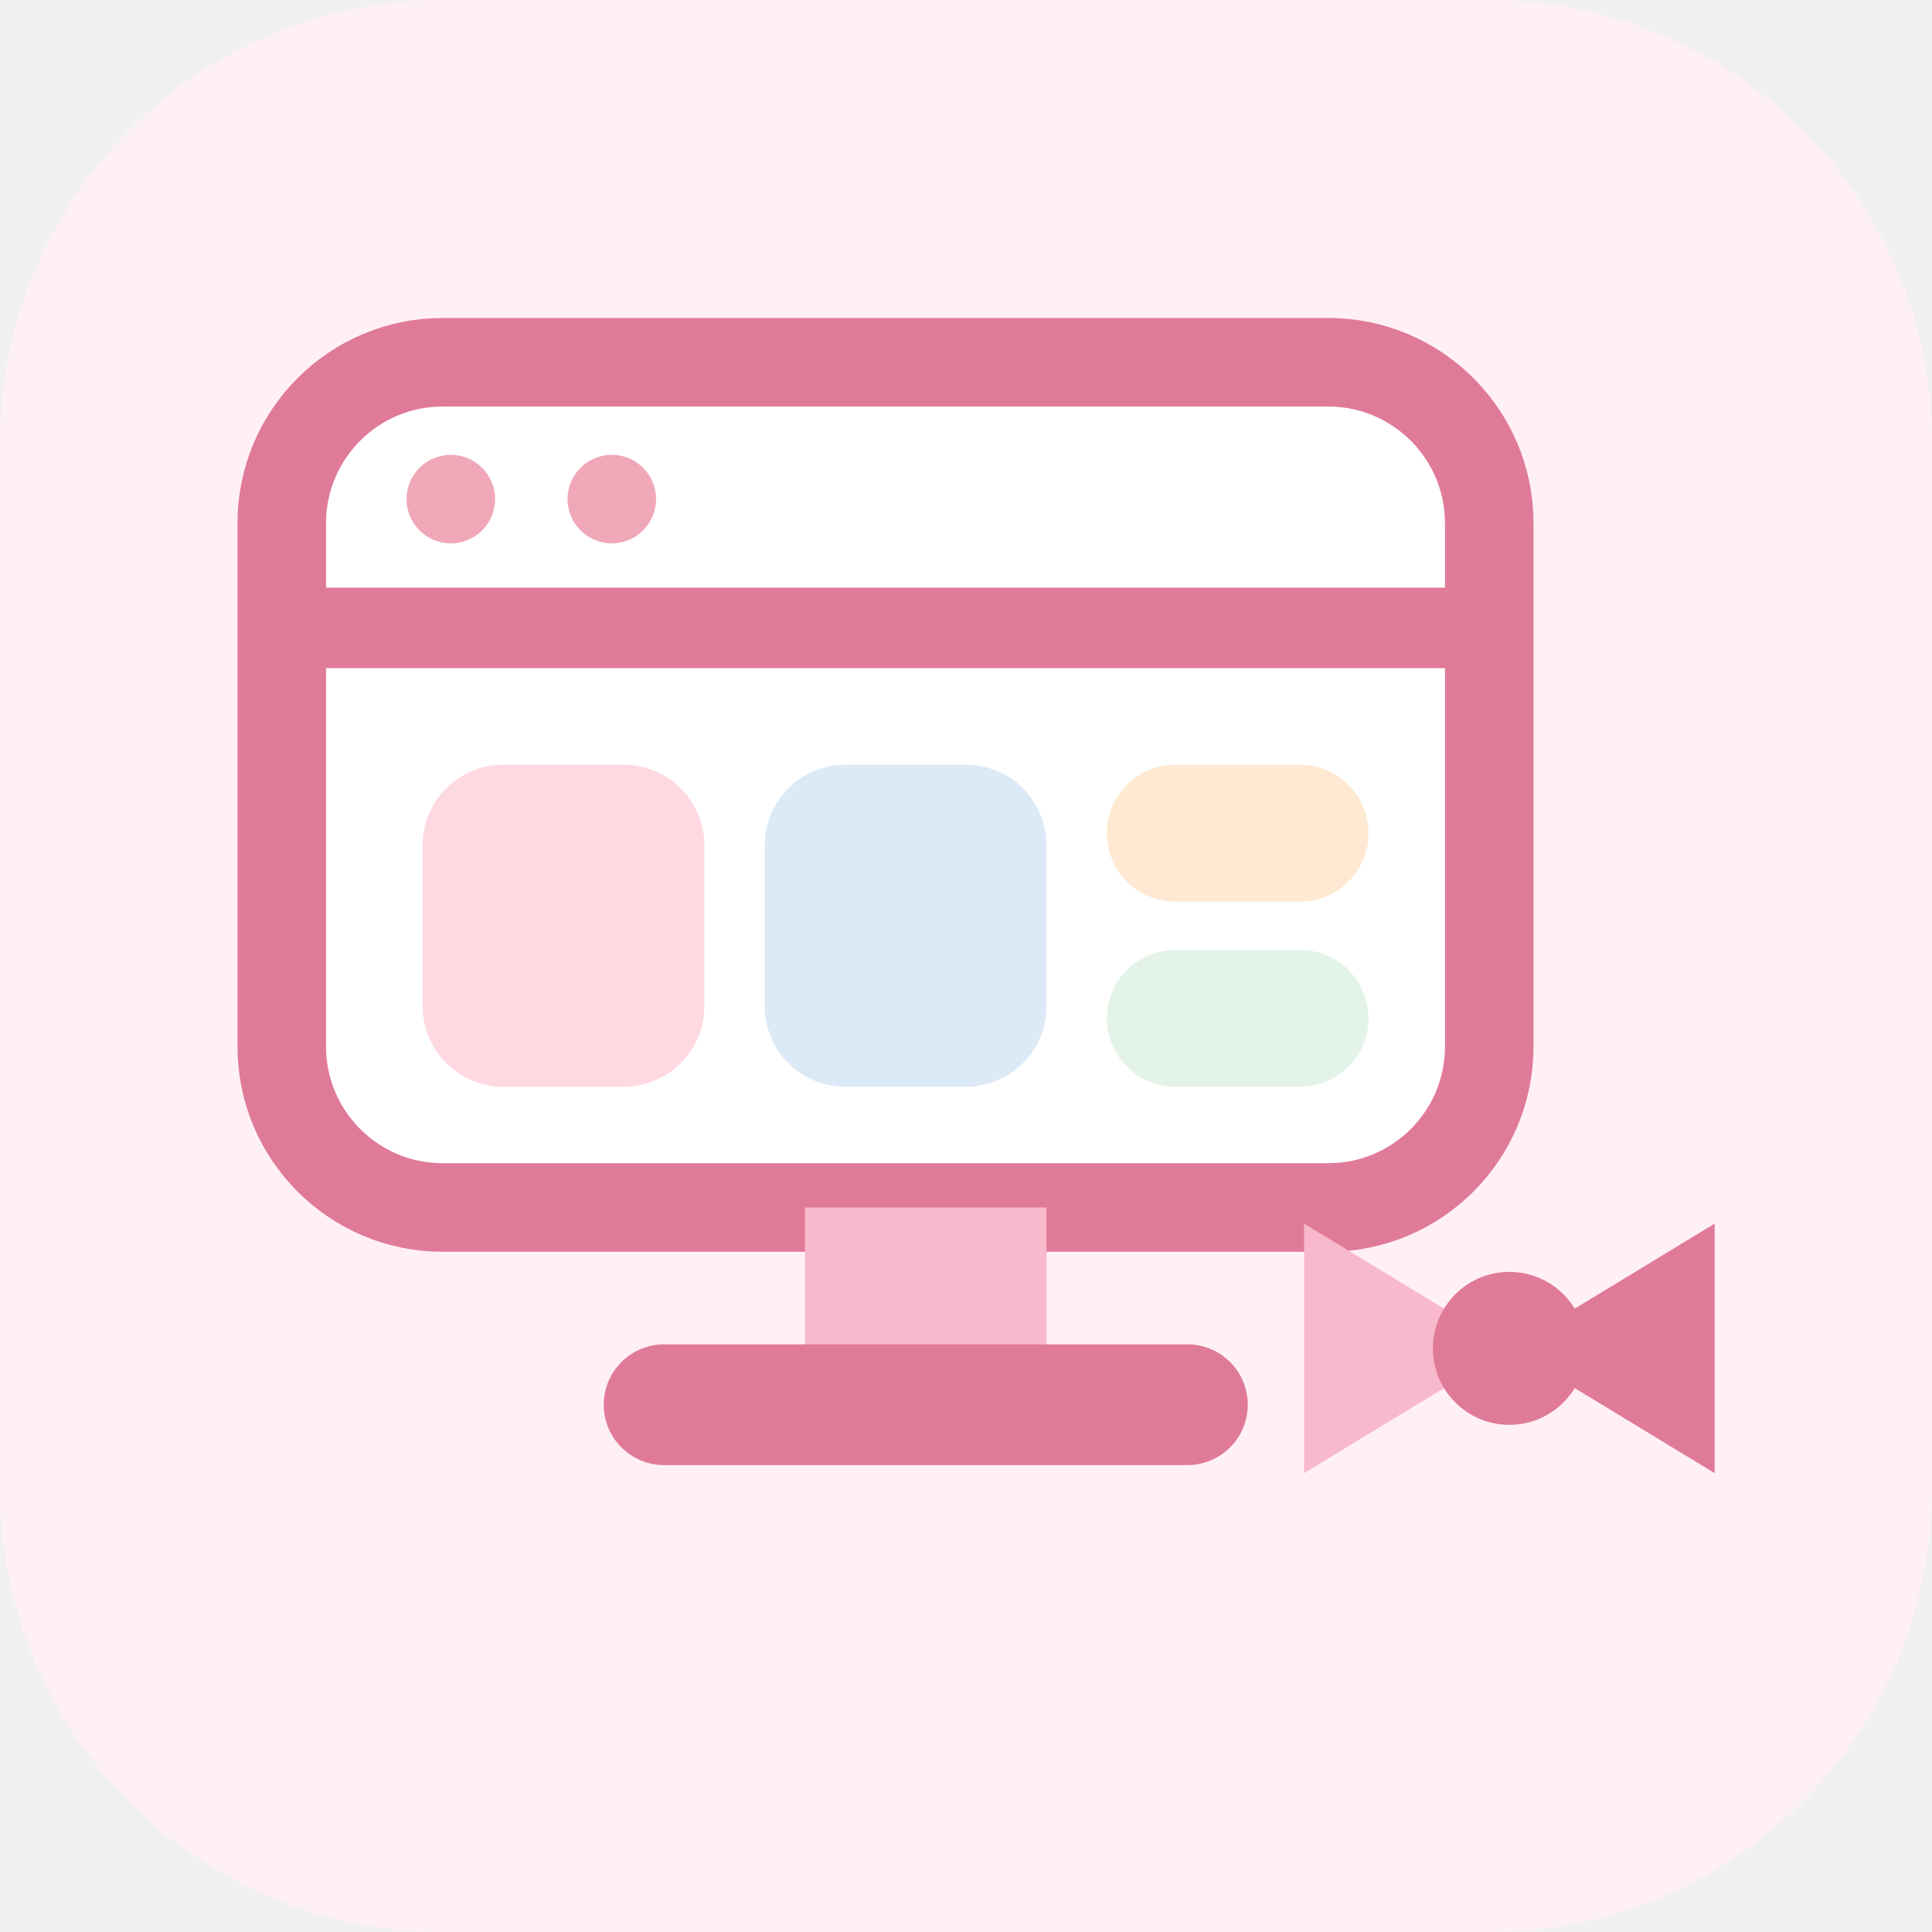
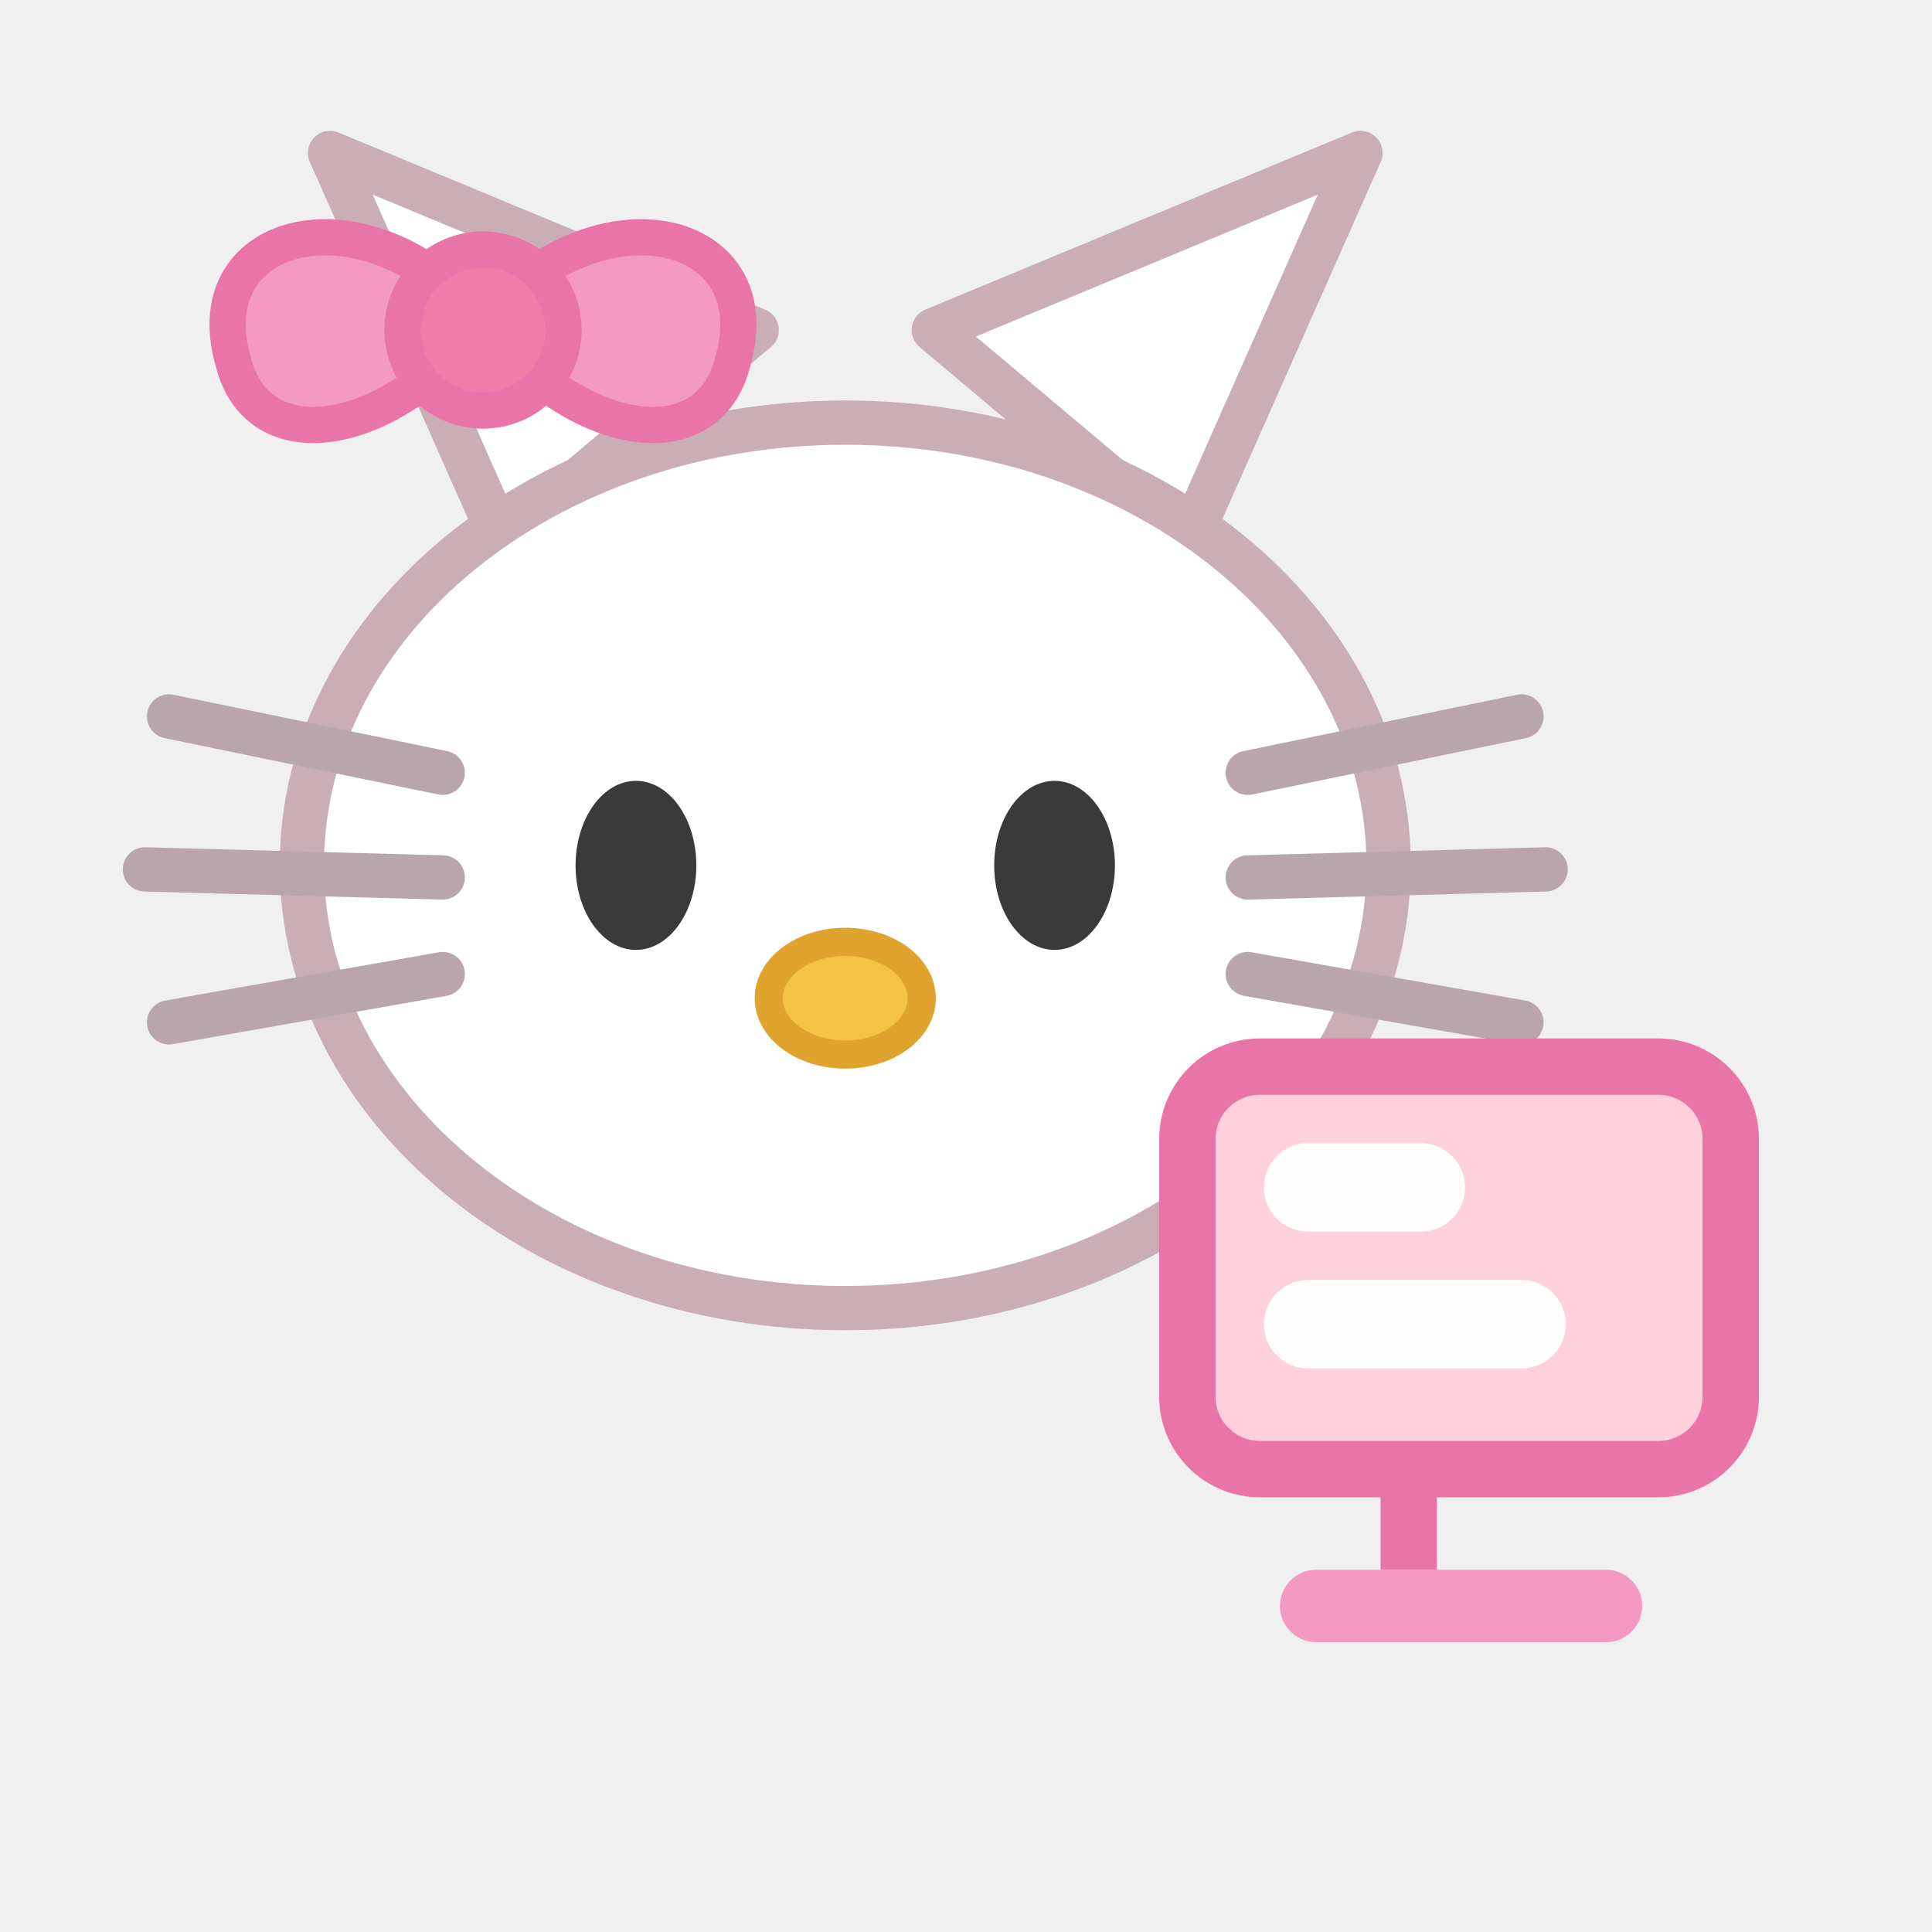
<svg xmlns="http://www.w3.org/2000/svg" viewBox="0 0 48 48" fill="none">
-   <rect width="48" height="48" rx="11" fill="#FFF0F5" />
-   <rect x="7" y="9" width="30" height="21" rx="4" fill="#FFFFFF" stroke="#E07A99" stroke-width="2.2" />
-   <path d="M7 15.6 H37" stroke="#E07A99" stroke-width="2" />
-   <circle cx="11.2" cy="12.4" r="1.1" fill="#F0A8B8" />
-   <circle cx="15.2" cy="12.4" r="1.1" fill="#F0A8B8" />
-   <rect x="10.5" y="19" width="7" height="8" rx="2" fill="#FFD9E2" />
-   <rect x="19" y="19" width="7" height="8" rx="2" fill="#DCE9F7" />
-   <rect x="27.5" y="19" width="6.5" height="3.4" rx="1.7" fill="#FFE9D2" />
-   <rect x="27.5" y="23.6" width="6.5" height="3.4" rx="1.7" fill="#E4F3E8" />
-   <path d="M20 30 H26 V34 H20 Z" fill="#F7B9CB" />
-   <rect x="15" y="33.4" width="16" height="3" rx="1.5" fill="#E07A99" />
-   <path d="M37.5 33.5 L42.6 30.4 V36.6 L37.5 33.5 Z" fill="#E07A99" />
-   <path d="M37.5 33.5 L32.4 30.4 V36.6 L37.5 33.5 Z" fill="#F7B9CB" />
-   <circle cx="37.5" cy="33.5" r="1.9" fill="#E07A99" />
+   <path d="M12.5 13.5 L8.2 3.8 L18.8 8.2 Z" fill="#FFFFFF" stroke="#C9AEB5" stroke-width="1.1" stroke-linejoin="round" />
+   <path d="M29.5 13.5 L33.8 3.8 L23.2 8.2 Z" fill="#FFFFFF" stroke="#C9AEB5" stroke-width="1.1" stroke-linejoin="round" />
+   <ellipse cx="21" cy="21.5" rx="13.5" ry="11" fill="#FFFFFF" stroke="#C9AEB5" stroke-width="1.1" />
+   <g stroke="#B9A6AC" stroke-width="1.1" stroke-linecap="round">
+     <path d="M4.2 17.8 L11 19.2" />
+     <path d="M3.6 21.6 L11 21.8" />
+     <path d="M4.2 25.4 L11 24.2" />
+     <path d="M31 19.2 L37.8 17.8" />
+     <path d="M31 21.8 L38.4 21.6" />
+     <path d="M31 24.2 L37.8 25.4" />
+   </g>
+   <ellipse cx="15.8" cy="21.5" rx="1.5" ry="2.1" fill="#3A3A3A" />
+   <ellipse cx="26.2" cy="21.5" rx="1.5" ry="2.1" fill="#3A3A3A" />
+   <ellipse cx="21" cy="24.8" rx="1.9" ry="1.4" fill="#F6C243" stroke="#E0A32E" stroke-width="0.7" />
+   <path d="M12 8 C9.2 4.6 4.8 5.6 5.8 9 C6.4 11.4 9.6 11 12 8 Z" fill="#F49AC1" stroke="#E874A8" stroke-width="0.9" stroke-linejoin="round" />
+   <path d="M12 8 C14.8 4.6 19.2 5.6 18.2 9 C17.6 11.4 14.4 11 12 8 Z" fill="#F49AC1" stroke="#E874A8" stroke-width="0.9" stroke-linejoin="round" />
+   <circle cx="12" cy="8.2" r="2" fill="#F27BA8" stroke="#E874A8" stroke-width="0.9" />
+   <rect x="29.5" y="26.5" width="13.5" height="10" rx="1.8" fill="#FFD1DC" stroke="#E874A8" stroke-width="1.4" />
+   <rect x="31.4" y="28.4" width="5" height="2.2" rx="1.1" fill="#FFFFFF" opacity="0.95" />
+   <rect x="31.4" y="31.8" width="7.5" height="2.2" rx="1.1" fill="#FFFFFF" opacity="0.95" />
+   <path d="M35 36.5 V39" stroke="#E874A8" stroke-width="1.4" />
+   <rect x="31.8" y="39" width="9" height="1.8" rx="0.9" fill="#F49AC1" />
</svg>
